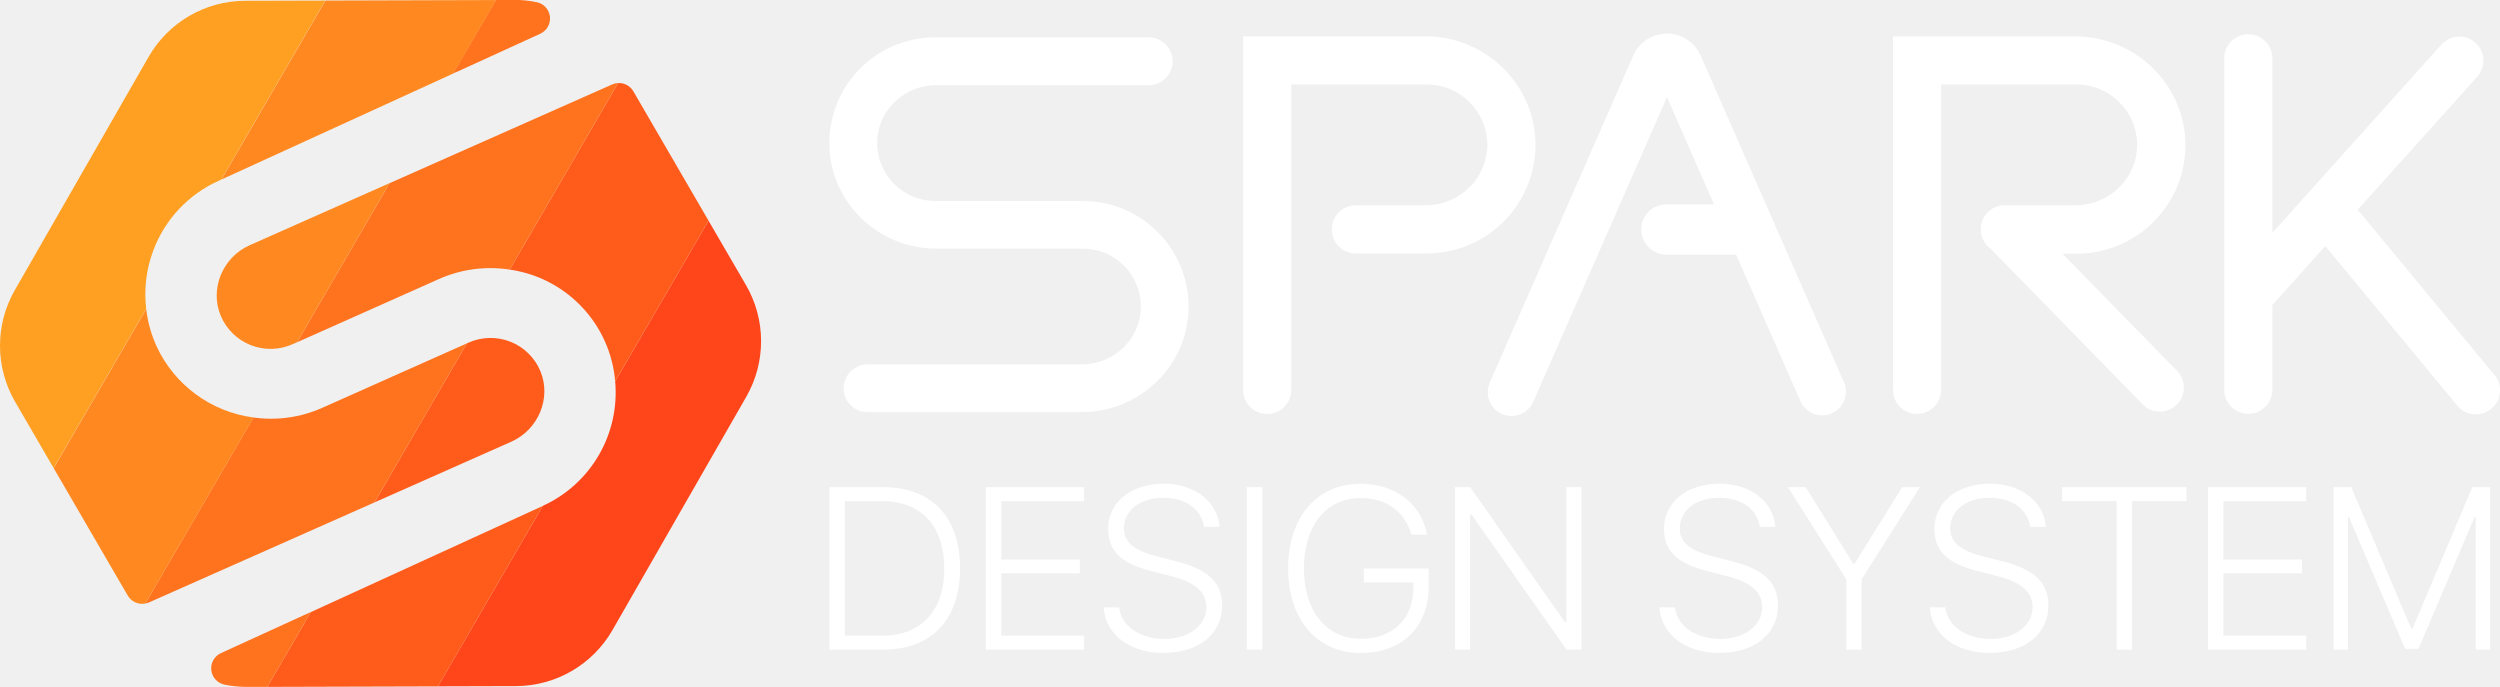
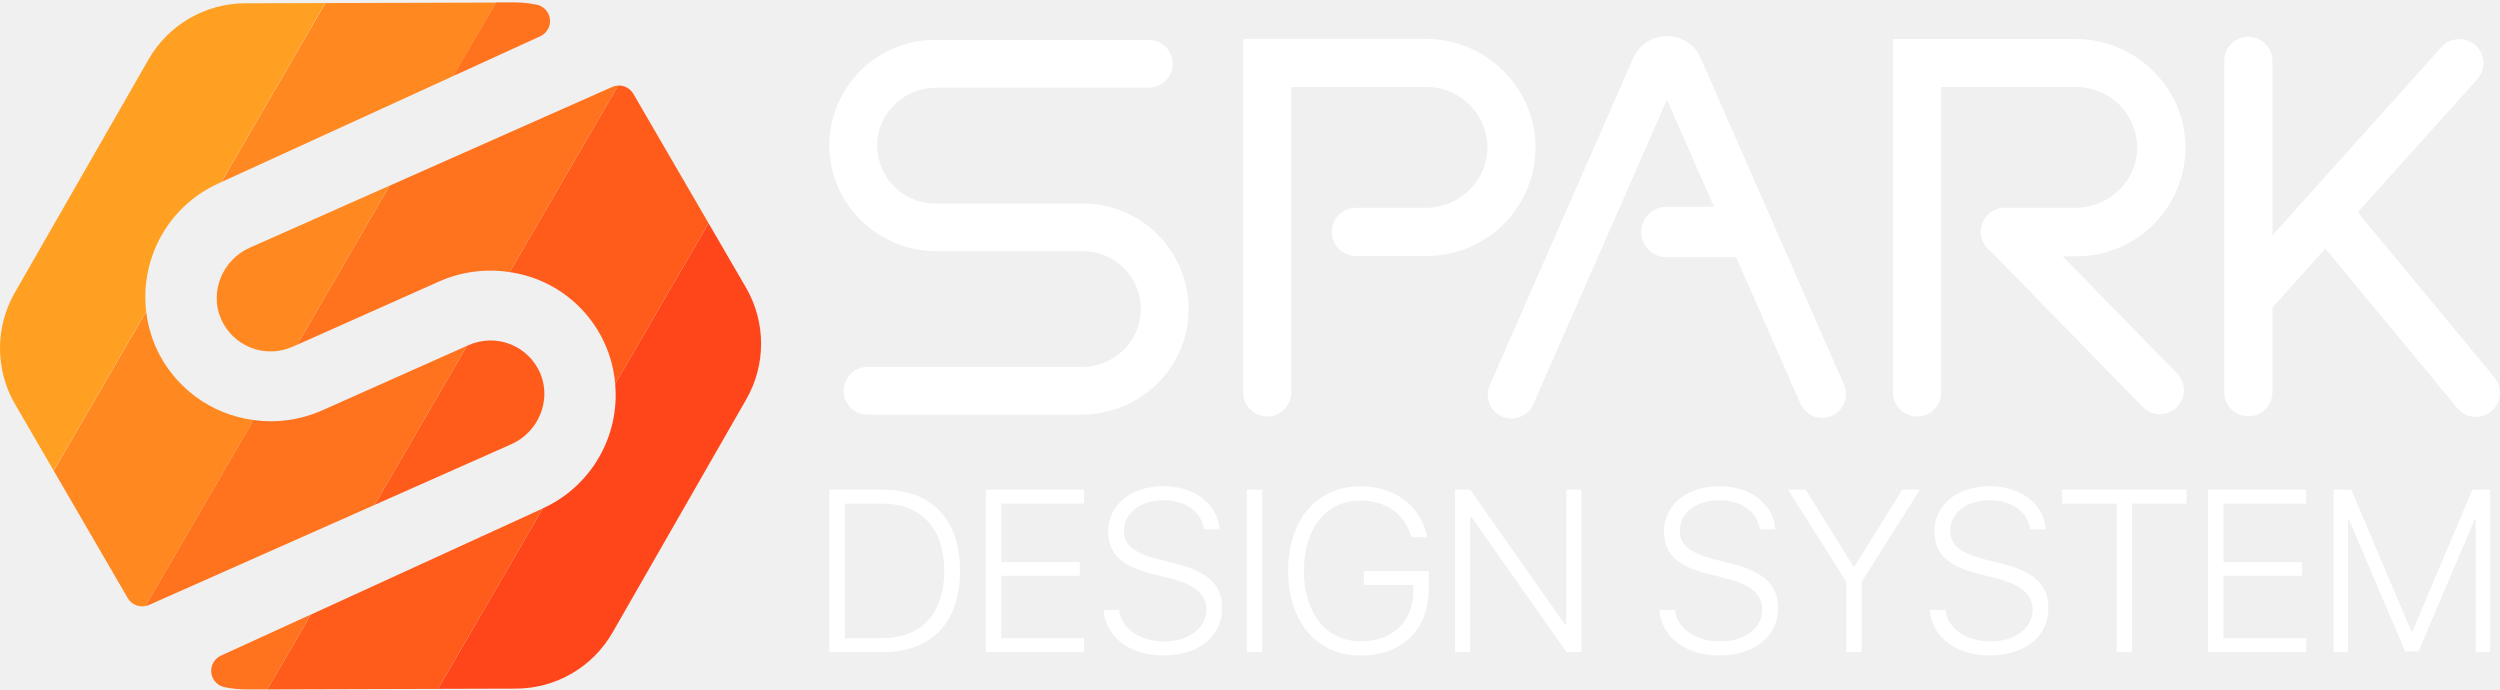
- <svg xmlns="http://www.w3.org/2000/svg" viewBox="0 0 993.01 272.83">
-   <path d="M243.26 250.3l53.21-92.78a44.36 44.36 0 0 0-.13-44.22l-14.91-25.65-37.08 63.82a49.46 49.46 0 0 1-28.73 49.45l-41.65 71.69 31.06-.09a44.35 44.35 0 0 0 38.23-22.22z" fill="#ff451a" />
-   <path d="M429.63 163.7h-85.06a9.47 9.47 0 0 1-9.48-9.48 9.47 9.47 0 0 1 9.48-9.47h85.16c12.56 0 23.12-9.89 23.42-22.44a23 23 0 0 0-23-23.55H371.9c-23.09 0-42.25-18.44-42.48-41.54a42 42 0 0 1 41.98-42.39h84.89a9.49 9.49 0 0 1 9.48 9.48 9.49 9.49 0 0 1-9.48 9.52h-84.46c-12.56 0-23.12 9.88-23.42 22.44a23 23 0 0 0 22.99 23.56h58.76a42 42 0 0 1 41.95 42.37c-.21 23.06-19.39 41.5-42.48 41.5zM566.25 14.44h-72.47v140.11a9.57 9.57 0 1 0 19.13 0v-121h53.89a24.13 24.13 0 0 1 24 23.6 23.6 23.6 0 0 1-6.89 17 24.78 24.78 0 0 1-17.56 7.39h-28.1a9.57 9.57 0 0 0 0 19.13h28.55a43.19 43.19 0 0 0 43.1-43.5c-.19-23.56-19.78-42.73-43.65-42.73zM865.24 147.83l-46-47.05h5.66a43.19 43.19 0 0 0 43.15-43.57c-.23-23.56-19.82-42.73-43.69-42.73H751.9v140.07a9.57 9.57 0 1 0 19.13 0v-121h53.87a24.13 24.13 0 0 1 24 23.6 23.6 23.6 0 0 1-6.89 17 24.78 24.78 0 0 1-17.56 7.39H797.5a9.6 9.6 0 0 0-6.72 17.33l60.92 62.38a9.57 9.57 0 0 0 13.54-13.42zM990.81 148.95l-54.32-65.64 47.48-52.82a9.564 9.564 0 1 0-14.25-12.76l-67.11 74.75v-69a9.57 9.57 0 1 0-19.13 0v131a9.57 9.57 0 1 0 19.13 0v-33.31l21-23.44 52.48 63.41a9.49 9.49 0 0 0 6.47 3.43h.92a9.57 9.57 0 0 0 7.36-15.66zM732.51 151.99l-57-129.91a14.63 14.63 0 0 0-26.78 0l-57 129.91a9.441 9.441 0 0 0 17.29 7.59l53.11-121 18.67 42.57h-18.9a10 10 0 0 0 0 20h27.7l25.64 58.43a9.45 9.45 0 0 0 17.3-7.59zM350.7 193.49c19.68 0 30.63 12.21 30.63 32.25s-10.91 32.29-30.63 32.29h-21.25v-64.54zm-15.12 59h14.76c15.79 0 24.73-10 24.73-26.71s-9-26.74-24.73-26.74h-14.76zM430.59 258.03h-39v-64.54h39v5.55h-32.87v23.21h31.18v5.46h-31.18v24.78h32.87zM444.51 241.26c.85 7.42 8.23 12.52 18.07 12.52 9.66 0 16.59-5.41 16.59-12.57 0-6.08-4.42-10-14.4-12.47l-7.38-1.91c-12.12-3-17.22-8.05-17.22-16.82 0-10.42 9-17.89 22.1-17.89 12.34 0 21.47 7.29 22.14 17.13h-6.18c-1-6.89-7.2-11.54-16.14-11.54-9.26 0-15.66 5.1-15.66 12.12 0 5.64 4 8.9 13.82 11.36l6.4 1.61c13.33 3.31 18.79 8.59 18.79 17.71 0 11.27-9.26 18.83-23.4 18.83-13.32 0-22.94-7.33-23.7-18.11zM495.24 258.03v-64.54h6.13v64.54zM540.56 259.37c-17.49 0-28.9-13.28-28.9-33.63s11.41-33.59 28.76-33.59c13.78 0 24.11 7.92 26.43 20.22h-6.21c-2.69-9.22-10-14.54-20.22-14.54-13.64 0-22.5 11-22.5 27.91s8.86 28 22.64 28c12.65 0 20.84-8 20.84-20.17v-2.23h-19.68v-5.51h25.76v7.16c0 16.01-10.58 26.38-26.92 26.38zM577.96 258.03v-64.54h6l37.61 53.58h.58v-53.58h6v64.54h-5.9L584.5 204.4h-.58v53.63zM665.29 241.26c.84 7.42 8.22 12.52 18.06 12.52 9.67 0 16.6-5.41 16.6-12.57 0-6.08-4.43-10-14.4-12.47l-7.38-1.91c-12.12-3-17.22-8.05-17.22-16.82 0-10.42 9-17.89 22.09-17.89 12.35 0 21.47 7.29 22.14 17.13h-6.17c-1-6.89-7.2-11.54-16.15-11.54-9.26 0-15.65 5.1-15.65 12.12 0 5.64 4 8.9 13.82 11.36l6.39 1.61c13.33 3.31 18.79 8.59 18.79 17.71 0 11.27-9.26 18.83-23.39 18.83-13.33 0-22.95-7.33-23.71-18.11zM733.37 258.03v-27.91l-23.17-36.63h7l18.92 30.42h.54l18.92-30.42h7l-23.13 36.63v27.91zM772.7 241.26c.85 7.42 8.22 12.52 18.06 12.52 9.67 0 16.6-5.41 16.6-12.57 0-6.08-4.43-10-14.4-12.47l-7.38-1.91c-12.12-3-17.22-8.05-17.22-16.82 0-10.42 9-17.89 22.09-17.89 12.35 0 21.47 7.29 22.14 17.13h-6.17c-1-6.89-7.2-11.54-16.15-11.54-9.26 0-15.65 5.1-15.65 12.12 0 5.64 4 8.9 13.82 11.36l6.39 1.61c13.33 3.31 18.79 8.59 18.79 17.71 0 11.27-9.26 18.83-23.39 18.83-13.33 0-23-7.33-23.71-18.11zM840.74 258.03v-59h-21.65v-5.55h49.37v5.55h-21.64v59zM916.02 258.03h-39v-64.54h39v5.55h-32.87v23.21h31.22v5.46h-31.22v24.78h32.87zM926.9 258.03v-64.54h7l23.84 56.18h.54l23.75-56.18h7.06v64.54h-5.72v-52.64h-.47l-22.27 52.33h-5.32l-22.28-52.33h-.4v52.64z" fill="#fff" />
-   <path d="M215.62 200.92c-.14.06-.27.15-.41.21l-91.77 42-17.26 29.7 67.79-.2zM245.51 32.98l-43.06 74.11a49 49 0 0 1 41.9 44.38l37.08-63.82-29.86-51.38a6.63 6.63 0 0 0-6.06-3.29z" fill="#ff5c1c" />
-   <path d="M120.32 244.52l-32.57 14.9a6.63 6.63 0 0 0 1.52 12.54 43.91 43.91 0 0 0 8.68.87H106.18l17.26-29.71zM202.45 107.09l43.06-74.11a6.57 6.57 0 0 0-2.36.56l-20.54 9.11-67.9 30.12-36.69 63.17 56.3-25.1a50.15 50.15 0 0 1 28.13-3.75z" fill="#ff721e" />
-   <path d="M99.15 97.41c-10.77 4.81-15.93 17.38-11.48 28a21.47 21.47 0 0 0 28.51 11.33l1.84-.82 36.69-63.17z" fill="#ff8920" />
-   <path d="M214.64 147.4a21.45 21.45 0 0 0-28.51-11.32l-.67.29-36.7 63.18 54.39-24.13c10.75-4.81 15.93-17.37 11.49-28.02z" fill="#ff5c1c" />
-   <path d="M100.66 165.83l-42.92 73.89a6.25 6.25 0 0 0 1.42-.43l20.54-9.11 69.06-30.63 36.7-63.18-57.47 25.62a50 50 0 0 1-27.33 3.84zM181.98 28.31l32.57-14.89A6.64 6.64 0 0 0 213.04.83a44 44 0 0 0-8.68-.87h-7.37l-17 29.17z" fill="#ff721e" />
-   <path d="M62.21 137.59a49.58 49.58 0 0 1-4.14-14.86l-36.74 63.23 29.41 50.61a6.63 6.63 0 0 0 7 3.15l42.96-73.89a49.5 49.5 0 0 1-38.49-28.24zM87.93 71.32l92.16-42.15L197.03.02l-67.79.2-41.31 71.1z" fill="#ff8920" />
-   <path d="M60.9 99.47a49.15 49.15 0 0 1 26.2-27.76l.76-.35L129.18.22l-31.9.09a44.34 44.34 0 0 0-38.23 22.22L5.84 115.31a44.34 44.34 0 0 0 .13 44.22l15.33 26.39 36.76-63.28a49.3 49.3 0 0 1 2.84-23.17z" fill="#ffa022" />
+ <svg xmlns="http://www.w3.org/2000/svg" width="993px" height="274px" viewBox="0 0 993 274" version="1.1">
+   <defs />
+   <g id="Page-1" stroke="none" stroke-width="1" fill="none" fill-rule="evenodd">
+     <g id="spark_logo_v1a" transform="translate(-1, 0)" fill-rule="nonzero">
+       <path d="M244.26,251.3 L297.47,158.52 C305.3,144.807 305.251,127.966 297.34,114.3 L282.43,88.65 L245.35,152.47 C247.24,173.38 235.722,193.205 216.62,201.92 L174.97,273.61 L206.03,273.52 C221.82,273.447 236.381,264.984 244.26,251.3 Z" id="Shape" fill="#FF451A" />
+       <path d="M430.63,164.7 L345.57,164.7 C343.055,164.703 340.642,163.705 338.864,161.926 C337.085,160.148 336.087,157.735 336.09,155.22 C336.09,152.707 337.089,150.296 338.867,148.52 C340.645,146.744 343.057,145.747 345.57,145.75 L430.73,145.75 C443.29,145.75 453.85,135.86 454.15,123.31 C454.298,117.115 451.941,111.123 447.611,106.69 C443.282,102.257 437.346,99.758 431.15,99.76 L372.9,99.76 C349.81,99.76 330.65,81.32 330.42,58.22 C330.316,47.017 334.692,36.237 342.576,28.276 C350.459,20.316 361.196,15.835 372.4,15.83 L457.29,15.83 C462.523,15.836 466.764,20.077 466.77,25.31 C466.778,27.83 465.783,30.25 464.005,32.036 C462.226,33.822 459.81,34.827 457.29,34.83 L372.83,34.83 C360.27,34.83 349.71,44.71 349.41,57.27 C349.259,63.465 351.614,69.458 355.942,73.893 C360.269,78.328 366.203,80.829 372.4,80.83 L431.16,80.83 C442.355,80.843 453.081,85.325 460.958,93.28 C468.834,101.235 473.209,112.006 473.11,123.2 C472.9,146.26 453.72,164.7 430.63,164.7 Z" id="Shape" fill="#FFFFFF" />
+       <path d="M567.25,15.44 L494.78,15.44 L494.78,155.55 C494.667,159.041 496.465,162.316 499.471,164.095 C502.477,165.874 506.213,165.874 509.219,164.095 C512.225,162.316 514.023,159.041 513.91,155.55 L513.91,34.55 L567.8,34.55 C580.872,34.617 591.513,45.081 591.8,58.15 C591.89,64.514 589.405,70.644 584.91,75.15 C580.275,79.855 573.954,82.515 567.35,82.54 L539.25,82.54 C534.088,82.707 529.989,86.94 529.989,92.105 C529.989,97.27 534.088,101.503 539.25,101.67 L567.8,101.67 C579.293,101.646 590.303,97.043 598.392,88.879 C606.481,80.714 610.983,69.663 610.9,58.17 C610.71,34.61 591.12,15.44 567.25,15.44 Z" id="Shape" fill="#FFFFFF" />
+       <path d="M866.24,148.83 L820.24,101.78 L825.9,101.78 C837.414,101.77 848.447,97.163 856.549,88.982 C864.651,80.801 869.151,69.723 869.05,58.21 C868.82,34.65 849.23,15.48 825.36,15.48 L752.9,15.48 L752.9,155.55 C752.787,159.041 754.585,162.316 757.591,164.095 C760.597,165.874 764.333,165.874 767.339,164.095 C770.345,162.316 772.143,159.041 772.03,155.55 L772.03,34.55 L825.9,34.55 C838.972,34.617 849.613,45.081 849.9,58.15 C849.99,64.514 847.505,70.644 843.01,75.15 C838.375,79.855 832.054,82.515 825.45,82.54 L798.5,82.54 C794.154,82.031 790.014,84.525 788.432,88.604 C786.851,92.683 788.227,97.316 791.78,99.87 L852.7,162.25 C856.488,165.444 862.087,165.219 865.606,161.731 C869.125,158.243 869.4,152.646 866.24,148.83 Z" id="Shape" fill="#FFFFFF" />
+       <path d="M991.81,149.95 L937.49,84.31 L984.97,31.49 C988.494,27.555 988.16,21.509 984.225,17.985 C980.29,14.461 974.244,14.795 970.72,18.73 L903.61,93.48 L903.61,24.48 C903.723,20.989 901.925,17.714 898.919,15.935 C895.913,14.156 892.177,14.156 889.171,15.935 C886.165,17.714 884.367,20.989 884.48,24.48 L884.48,155.48 C884.367,158.971 886.165,162.246 889.171,164.025 C892.177,165.804 895.913,165.804 898.919,164.025 C901.925,162.246 903.723,158.971 903.61,155.48 L903.61,122.17 L924.61,98.73 L977.09,162.14 C978.701,164.103 981.031,165.338 983.56,165.57 C983.87,165.57 984.17,165.57 984.48,165.57 C988.181,165.561 991.545,163.42 993.119,160.071 C994.693,156.721 994.195,152.765 991.84,149.91 L991.81,149.95 Z" id="Shape" fill="#FFFFFF" />
+       <path d="M733.51,152.99 L676.51,23.08 C674.173,17.771 668.92,14.344 663.12,14.344 C657.32,14.344 652.067,17.771 649.73,23.08 L592.73,152.99 C590.634,157.765 592.805,163.334 597.58,165.43 C602.355,167.526 607.924,165.355 610.02,160.58 L663.13,39.58 L681.8,82.15 L662.9,82.15 C657.377,82.15 652.9,86.627 652.9,92.15 C652.9,97.673 657.377,102.15 662.9,102.15 L690.6,102.15 L716.24,160.58 C718.431,165.197 723.895,167.236 728.574,165.183 C733.254,163.13 735.454,157.728 733.54,152.99 L733.51,152.99 Z" id="Shape" fill="#FFFFFF" />
+       <path d="M351.7,194.49 C371.38,194.49 382.33,206.7 382.33,226.74 C382.33,246.78 371.42,259.03 351.7,259.03 L330.45,259.03 L330.45,194.49 L351.7,194.49 Z M336.58,253.49 L351.34,253.49 C367.13,253.49 376.07,243.49 376.07,226.78 C376.07,210.07 367.07,200.04 351.34,200.04 L336.58,200.04 L336.58,253.49 Z" id="Shape" fill="#FFFFFF" />
+       <polygon id="Shape" fill="#FFFFFF" points="431.59 259.03 392.59 259.03 392.59 194.49 431.59 194.49 431.59 200.04 398.72 200.04 398.72 223.25 429.9 223.25 429.9 228.71 398.72 228.71 398.72 253.49 431.59 253.49" />
+       <path d="M445.51,242.26 C446.36,249.68 453.74,254.78 463.58,254.78 C473.24,254.78 480.17,249.37 480.17,242.21 C480.17,236.13 475.75,232.21 465.77,229.74 L458.39,227.83 C446.27,224.83 441.17,219.78 441.17,211.01 C441.17,200.59 450.17,193.12 463.27,193.12 C475.61,193.12 484.74,200.41 485.41,210.25 L479.23,210.25 C478.23,203.36 472.03,198.71 463.09,198.71 C453.83,198.71 447.43,203.81 447.43,210.83 C447.43,216.47 451.43,219.73 461.25,222.19 L467.65,223.8 C480.98,227.11 486.44,232.39 486.44,241.51 C486.44,252.78 477.18,260.34 463.04,260.34 C449.72,260.34 440.1,253.01 439.34,242.23 L445.51,242.26 Z" id="Shape" fill="#FFFFFF" />
+       <polygon id="Shape" fill="#FFFFFF" points="496.24 259.03 496.24 194.49 502.37 194.49 502.37 259.03" />
+       <path d="M541.56,260.37 C524.07,260.37 512.66,247.09 512.66,226.74 C512.66,206.39 524.07,193.15 541.42,193.15 C555.2,193.15 565.53,201.07 567.85,213.37 L561.64,213.37 C558.95,204.15 551.64,198.83 541.42,198.83 C527.78,198.83 518.92,209.83 518.92,226.74 C518.92,243.65 527.78,254.74 541.56,254.74 C554.21,254.74 562.4,246.74 562.4,234.57 L562.4,232.34 L542.72,232.34 L542.72,226.83 L568.48,226.83 L568.48,233.99 C568.48,250 557.9,260.37 541.56,260.37 Z" id="Shape" fill="#FFFFFF" />
+       <polygon id="Shape" fill="#FFFFFF" points="578.96 259.03 578.96 194.49 584.96 194.49 622.57 248.07 623.15 248.07 623.15 194.49 629.15 194.49 629.15 259.03 623.25 259.03 585.5 205.4 584.92 205.4 584.92 259.03" />
+       <path d="M666.29,242.26 C667.13,249.68 674.51,254.78 684.35,254.78 C694.02,254.78 700.95,249.37 700.95,242.21 C700.95,236.13 696.52,232.21 686.55,229.74 L679.17,227.83 C667.05,224.83 661.95,219.78 661.95,211.01 C661.95,200.59 670.95,193.12 684.04,193.12 C696.39,193.12 705.51,200.41 706.18,210.25 L700.01,210.25 C699.01,203.36 692.81,198.71 683.86,198.71 C674.6,198.71 668.21,203.81 668.21,210.83 C668.21,216.47 672.21,219.73 682.03,222.19 L688.42,223.8 C701.75,227.11 707.21,232.39 707.21,241.51 C707.21,252.78 697.95,260.34 683.82,260.34 C670.49,260.34 660.87,253.01 660.11,242.23 L666.29,242.26 Z" id="Shape" fill="#FFFFFF" />
+       <polygon id="Shape" fill="#FFFFFF" points="734.37 259.03 734.37 231.12 711.2 194.49 718.2 194.49 737.12 224.91 737.66 224.91 756.58 194.49 763.58 194.49 740.45 231.12 740.45 259.03" />
+       <path d="M773.7,242.26 C774.55,249.68 781.92,254.78 791.76,254.78 C801.43,254.78 808.36,249.37 808.36,242.21 C808.36,236.13 803.93,232.21 793.96,229.74 L786.58,227.83 C774.46,224.83 769.36,219.78 769.36,211.01 C769.36,200.59 778.36,193.12 791.45,193.12 C803.8,193.12 812.92,200.41 813.59,210.25 L807.42,210.25 C806.42,203.36 800.22,198.71 791.27,198.71 C782.01,198.71 775.62,203.81 775.62,210.83 C775.62,216.47 779.62,219.73 789.44,222.19 L795.83,223.8 C809.16,227.11 814.62,232.39 814.62,241.51 C814.62,252.78 805.36,260.34 791.23,260.34 C777.9,260.34 768.23,253.01 767.52,242.23 L773.7,242.26 Z" id="Shape" fill="#FFFFFF" />
+       <polygon id="Shape" fill="#FFFFFF" points="841.74 259.03 841.74 200.03 820.09 200.03 820.09 194.48 869.46 194.48 869.46 200.03 847.82 200.03 847.82 259.03" />
+       <polygon id="Shape" fill="#FFFFFF" points="917.02 259.03 878.02 259.03 878.02 194.49 917.02 194.49 917.02 200.04 884.15 200.04 884.15 223.25 915.37 223.25 915.37 228.71 884.15 228.71 884.15 253.49 917.02 253.49" />
+       <polygon id="Shape" fill="#FFFFFF" points="927.9 259.03 927.9 194.49 934.9 194.49 958.74 250.67 959.28 250.67 983.03 194.49 990.09 194.49 990.09 259.03 984.37 259.03 984.37 206.39 983.9 206.39 961.63 258.72 956.31 258.72 934.03 206.39 933.63 206.39 933.63 259.03" />
+       <path d="M216.62,201.92 C216.48,201.98 216.35,202.07 216.21,202.13 L124.44,244.13 L107.18,273.83 L174.97,273.63 L216.62,201.92 Z" id="Shape" fill="#FF5C1C" />
+       <path d="M246.51,33.98 L203.45,108.09 C226.05,111.317 243.427,129.722 245.35,152.47 L282.43,88.65 L252.57,37.27 C251.324,35.127 248.986,33.857 246.51,33.98 Z" id="Shape" fill="#FF5C1C" />
+       <path d="M121.32,245.52 L88.75,260.42 C86.127,261.622 84.583,264.381 84.93,267.245 C85.277,270.109 87.436,272.42 90.27,272.96 C93.127,273.537 96.035,273.829 98.95,273.83 L99.07,273.83 L107.18,273.83 L124.44,244.12 L121.32,245.52 Z" id="Shape" fill="#FF721E" />
+       <path d="M203.45,108.09 L246.51,33.98 C245.695,34.019 244.895,34.208 244.15,34.54 L223.61,43.65 L155.71,73.77 L119.02,136.94 L175.32,111.84 C184.14,107.908 193.908,106.606 203.45,108.09 Z" id="Shape" fill="#FF721E" />
+       <path d="M100.15,98.41 C89.38,103.22 84.22,115.79 88.67,126.41 C90.9,131.734 95.18,135.935 100.544,138.067 C105.908,140.199 111.904,140.081 117.18,137.74 L119.02,136.92 L155.71,73.75 L100.15,98.41 Z" id="Shape" fill="#FF8920" />
+       <path d="M215.64,148.4 C213.412,143.074 209.132,138.871 203.767,136.741 C198.402,134.611 192.404,134.733 187.13,137.08 L186.46,137.37 L149.76,200.55 L204.15,176.42 C214.9,171.61 220.08,159.05 215.64,148.4 Z" id="Shape" fill="#FF5C1C" />
+       <path d="M101.66,166.83 L58.74,240.72 C59.229,240.634 59.705,240.489 60.16,240.29 L80.7,231.18 L149.76,200.55 L186.46,137.37 L128.99,162.99 C120.421,166.809 110.95,168.139 101.66,166.83 Z" id="Shape" fill="#FF721E" />
+       <path d="M182.98,29.31 L215.55,14.42 C218.203,13.232 219.775,10.456 219.429,7.569 C219.083,4.683 216.899,2.357 214.04,1.83 C211.183,1.253 208.275,0.962 205.36,0.96 L205.23,0.96 L197.99,0.96 L180.99,30.13 L182.98,29.31 Z" id="Shape" fill="#FF721E" />
+       <path d="M63.21,138.59 C61.063,133.883 59.666,128.869 59.07,123.73 L22.33,186.96 L51.74,237.57 C53.166,240.001 55.974,241.265 58.74,240.72 L101.7,166.83 C84.879,164.634 70.353,153.977 63.21,138.59 Z" id="Shape" fill="#FF8920" />
+       <polygon id="Shape" fill="#FF8920" points="88.93 72.32 181.09 30.17 198.03 1.02 130.24 1.22" />
+       <path d="M61.9,100.47 C66.537,88.065 75.983,78.056 88.1,72.71 L88.86,72.36 L130.18,1.22 L98.28,1.31 C82.489,1.381 67.928,9.844 60.05,23.53 L6.84,116.31 C-0.994,130.021 -0.945,146.865 6.97,160.53 L22.3,186.92 L59.06,123.64 C58.138,115.801 59.112,107.855 61.9,100.47 Z" id="Shape" fill="#FFA022" />
+     </g>
+   </g>
</svg>
